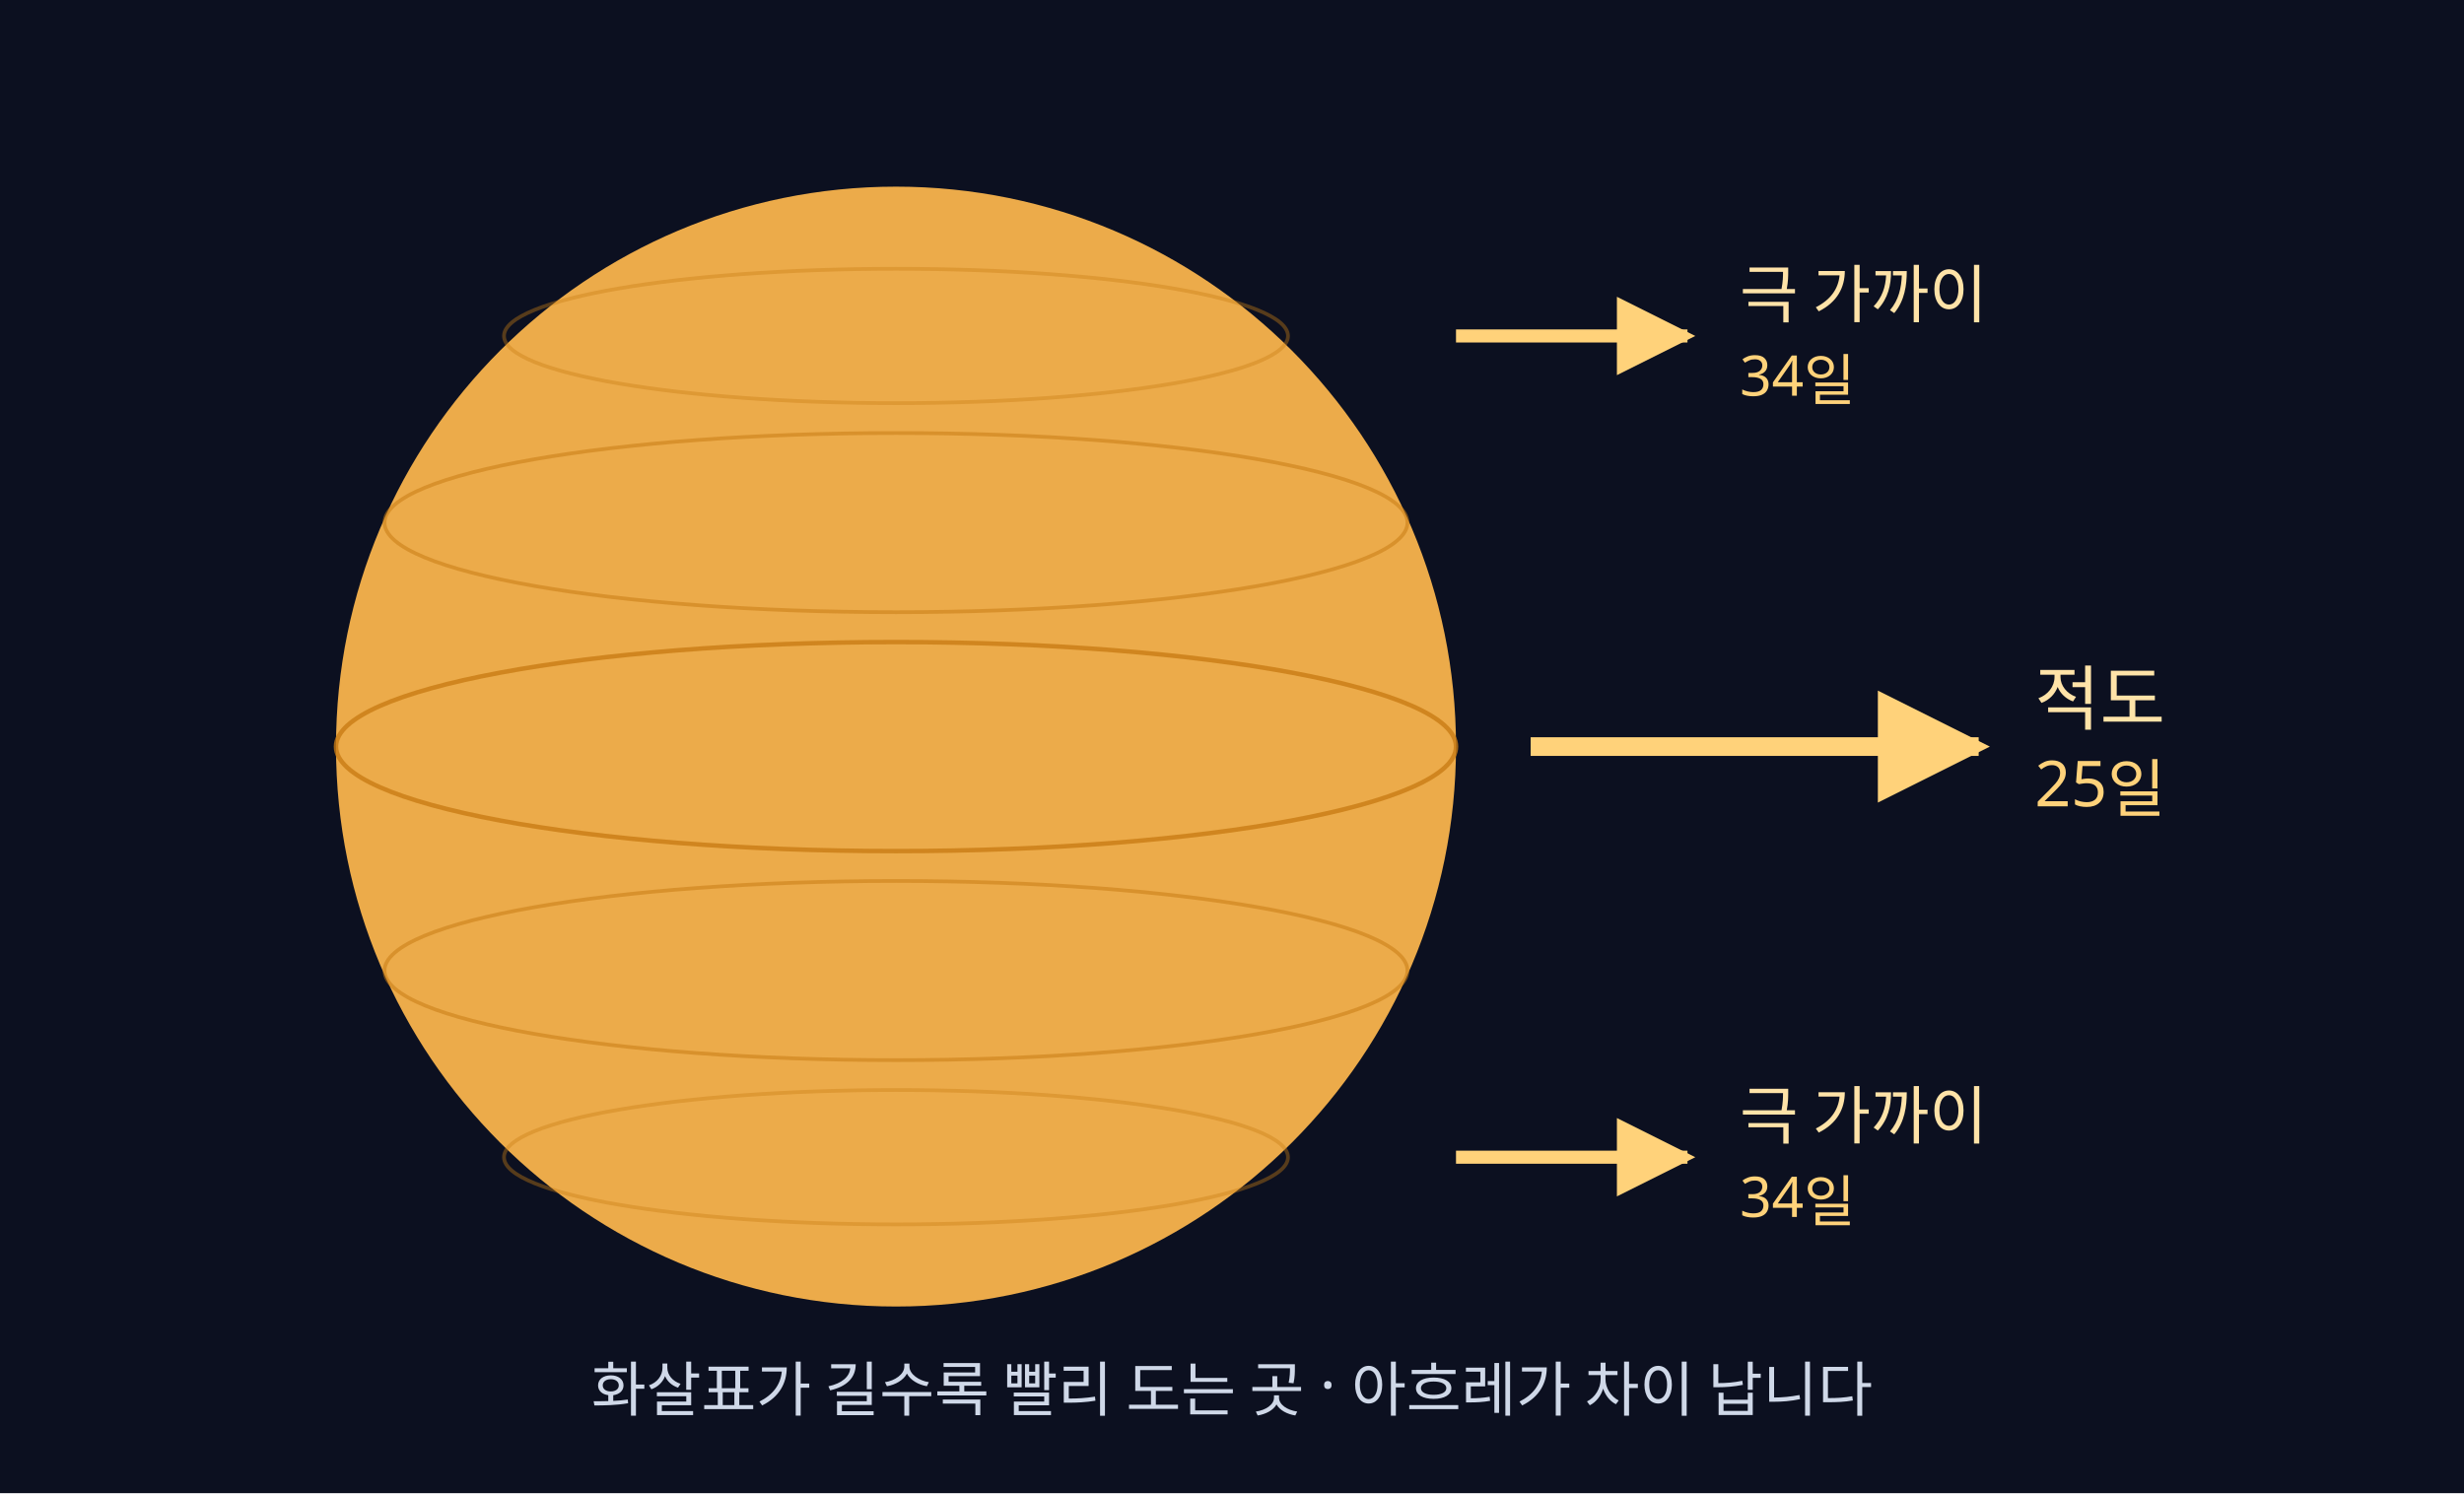
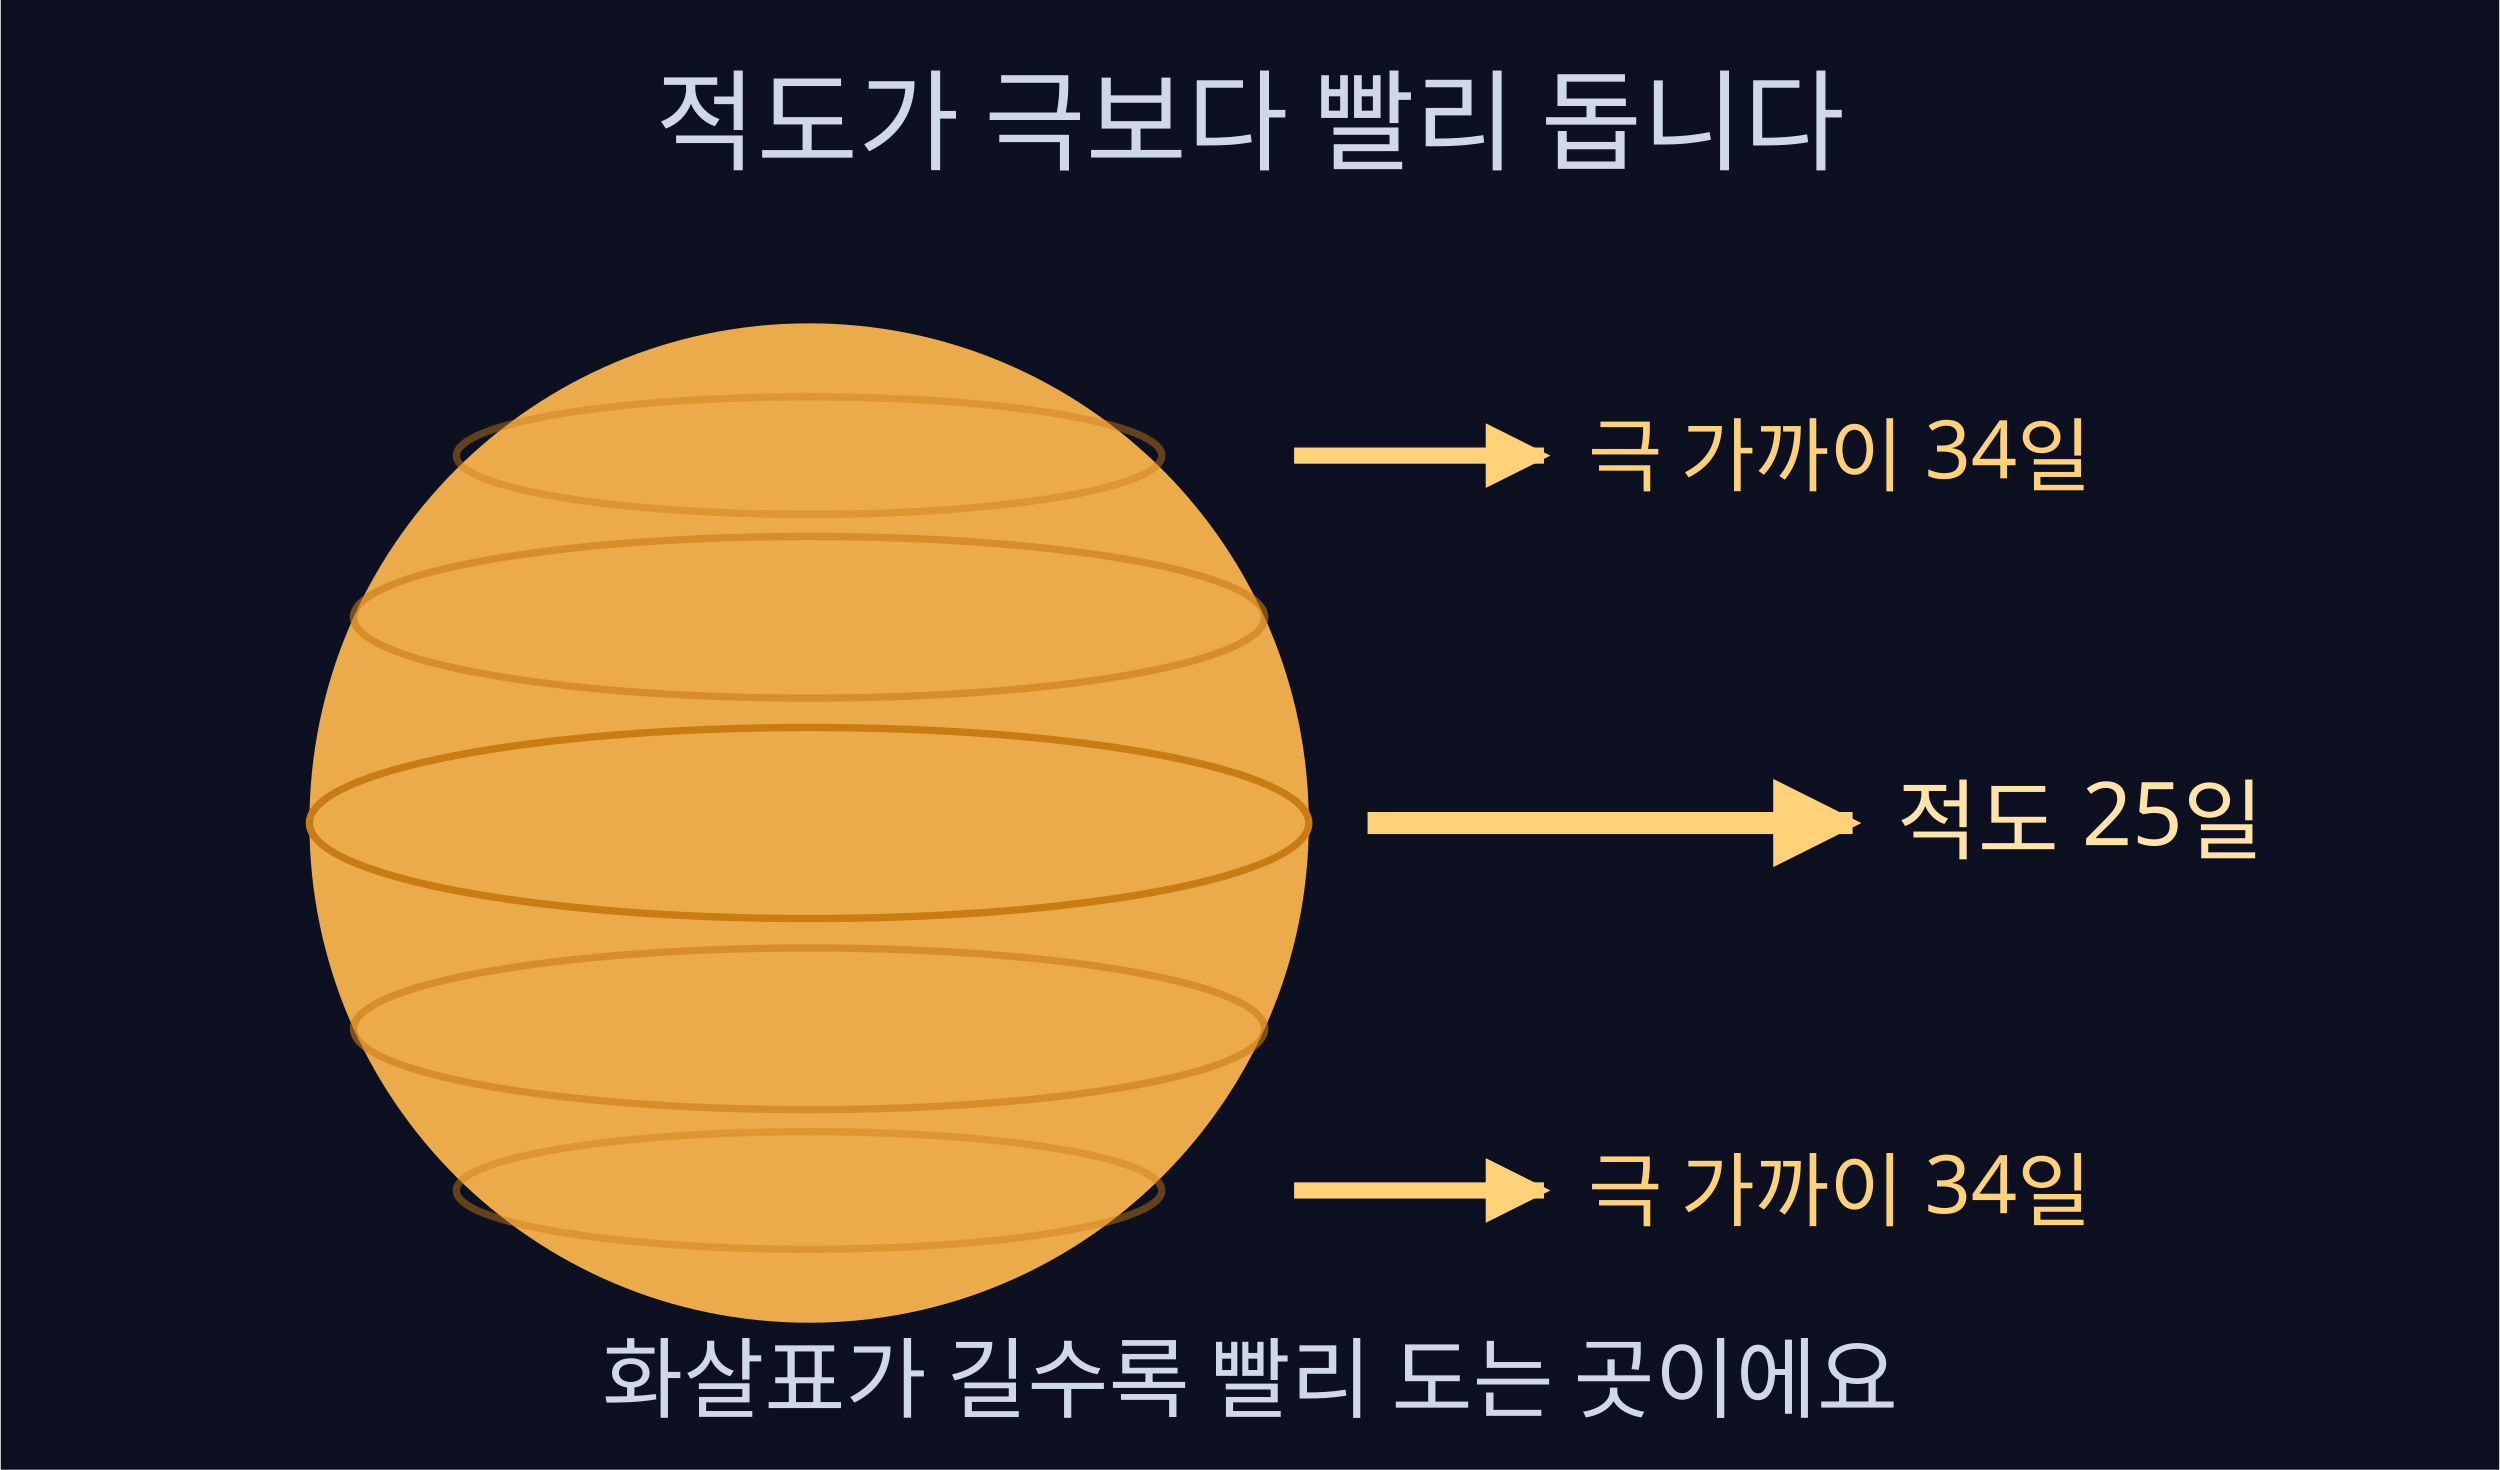
- <svg xmlns="http://www.w3.org/2000/svg" viewBox="0 0 660 400" width="660" height="400" role="img">
-   <rect width="660" height="400" fill="#0c1020" />
+ <svg xmlns="http://www.w3.org/2000/svg" viewBox="0 0 340 200" width="660" height="388" role="img">
+   <rect width="340" height="200" fill="#0c1020" />
  <defs>
-     <marker id="a" viewBox="0 0 10 10" refX="9" refY="5" markerWidth="6" markerHeight="6" orient="auto">
+     <marker id="sa" viewBox="0 0 10 10" refX="9" refY="5" markerWidth="4" markerHeight="4" orient="auto">
      <path d="M0,0 L10,5 L0,10 z" fill="#ffd27a" />
    </marker>
  </defs>
-   <circle cx="240" cy="200" r="150" fill="#ffb84d" opacity="0.92" />
-   <ellipse cx="240" cy="200" rx="150" ry="28" fill="none" stroke="#c97c14" stroke-width="1.2" opacity="0.8" />
-   <ellipse cx="240" cy="140" rx="137" ry="24" fill="none" stroke="#c97c14" stroke-width="1" opacity="0.55" />
-   <ellipse cx="240" cy="260" rx="137" ry="24" fill="none" stroke="#c97c14" stroke-width="1" opacity="0.55" />
-   <ellipse cx="240" cy="90" rx="105" ry="18" fill="none" stroke="#c97c14" stroke-width="1" opacity="0.4" />
-   <ellipse cx="240" cy="310" rx="105" ry="18" fill="none" stroke="#c97c14" stroke-width="1" opacity="0.4" />
-   <line x1="410" y1="200" x2="530" y2="200" stroke="#ffd27a" stroke-width="5" marker-end="url(#a)" />
-   <line x1="390" y1="90" x2="452" y2="90" stroke="#ffd27a" stroke-width="3.5" marker-end="url(#a)" />
-   <line x1="390" y1="310" x2="452" y2="310" stroke="#ffd27a" stroke-width="3.5" marker-end="url(#a)" />
-   <text x="545" y="194" font-family="system-ui, sans-serif" font-size="19" fill="#ffe3a8">적도</text>
-   <text x="545" y="216" font-family="system-ui, sans-serif" font-size="17" fill="#ffd27a">25일</text>
-   <text x="466" y="85" font-family="system-ui, sans-serif" font-size="17" fill="#ffe3a8">극 가까이</text>
-   <text x="466" y="106" font-family="system-ui, sans-serif" font-size="15" fill="#ffd27a">34일</text>
-   <text x="466" y="305" font-family="system-ui, sans-serif" font-size="17" fill="#ffe3a8">극 가까이</text>
-   <text x="466" y="326" font-family="system-ui, sans-serif" font-size="15" fill="#ffd27a">34일</text>
-   <text x="330" y="378" text-anchor="middle" font-family="system-ui, sans-serif" font-size="16" fill="#cfd8e8">화살표가 길수록 빨리 도는 곳 · 아흐레가 차이 납니다</text>
+   <text x="170" y="22" text-anchor="middle" font-family="system-ui, sans-serif" font-size="15" fill="#cfd8e8">적도가 극보다 빨리 돕니다</text>
+   <circle cx="110" cy="112" r="68" fill="#ffb84d" opacity="0.92" />
+   <ellipse cx="110" cy="112" rx="68" ry="13" fill="none" stroke="#c97c14" stroke-width="1" />
+   <ellipse cx="110" cy="84" rx="62" ry="11" fill="none" stroke="#c97c14" stroke-width="1" opacity="0.6" />
+   <ellipse cx="110" cy="140" rx="62" ry="11" fill="none" stroke="#c97c14" stroke-width="1" opacity="0.6" />
+   <ellipse cx="110" cy="62" rx="48" ry="8" fill="none" stroke="#c97c14" stroke-width="1" opacity="0.45" />
+   <ellipse cx="110" cy="162" rx="48" ry="8" fill="none" stroke="#c97c14" stroke-width="1" opacity="0.45" />
+   <line x1="186" y1="112" x2="252" y2="112" stroke="#ffd27a" stroke-width="3" marker-end="url(#sa)" />
+   <text x="258" y="116" font-family="system-ui, sans-serif" font-size="12" fill="#ffe3a8">적도 25일</text>
+   <line x1="176" y1="62" x2="210" y2="62" stroke="#ffd27a" stroke-width="2.2" marker-end="url(#sa)" />
+   <text x="216" y="66" font-family="system-ui, sans-serif" font-size="11" fill="#ffd27a">극 가까이 34일</text>
+   <line x1="176" y1="162" x2="210" y2="162" stroke="#ffd27a" stroke-width="2.2" marker-end="url(#sa)" />
+   <text x="216" y="166" font-family="system-ui, sans-serif" font-size="11" fill="#ffd27a">극 가까이 34일</text>
+   <text x="170" y="192" text-anchor="middle" font-family="system-ui, sans-serif" font-size="12" fill="#cfd8e8">화살표가 길수록 빨리 도는 곳이에요</text>
</svg>
